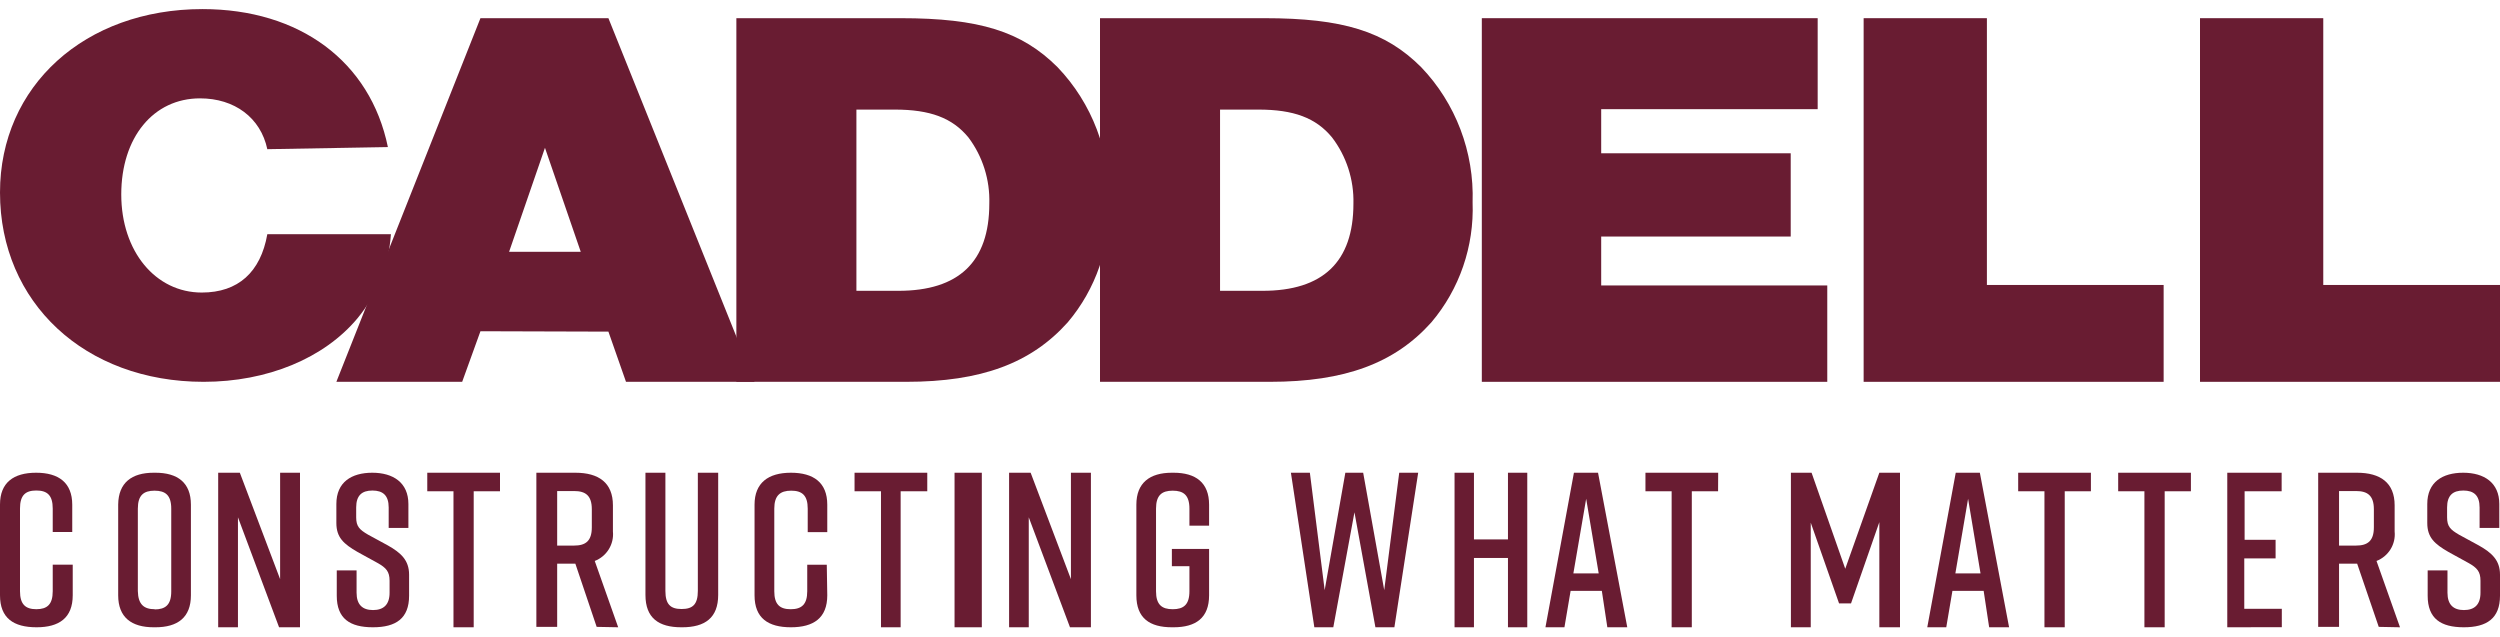
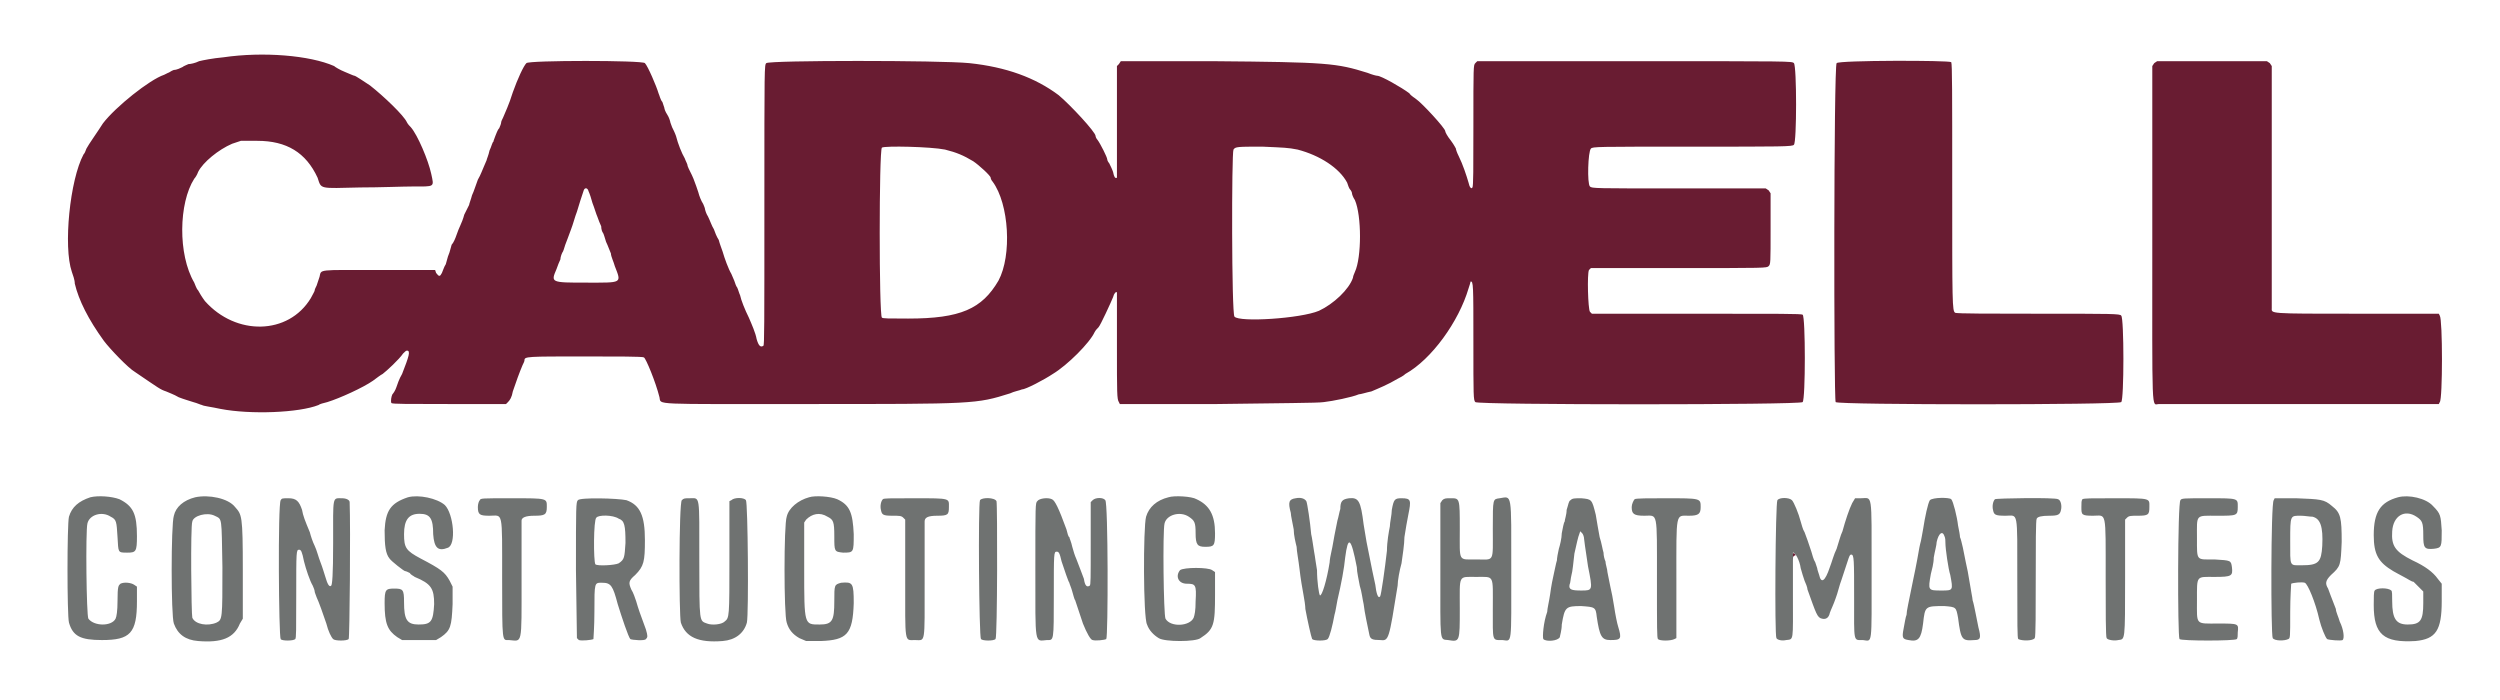
- <svg xmlns="http://www.w3.org/2000/svg" width="275px" height="70px" viewBox="0 0 275 70" version="1.1">
-   <g id="Concept-1" stroke="none" stroke-width="1" fill="none" fill-rule="evenodd">
-     <g id="cdl-concept-1-market-sw" transform="translate(-80, -40)" fill="#691C32" fill-rule="nonzero">
-       <g id="Caddell-logo-maroon" transform="translate(80, 40.33333)">
-         <path d="M29.405,16.077 C28.667,12.61 25.8,10.486 22.003,10.486 C16.868,10.486 13.339,14.788 13.339,21.056 C13.339,27.324 17.114,31.847 22.195,31.847 C26.196,31.847 28.667,29.607 29.405,25.432 L43,25.432 C42.774,28.812 41.492,32.04 39.331,34.67 C35.662,39.077 29.405,41.667 22.399,41.667 C9.338,41.667 0,32.957 0,20.844 C0,9.122 9.338,0.667 22.27,0.667 C32.967,0.667 40.732,6.427 42.668,15.845 L29.405,16.077 Z" id="Path" />
-         <path d="M52.849,36.103 L50.839,41.667 L37,41.667 L52.849,1.667 L66.925,1.667 L83,41.667 L68.86,41.667 L66.925,36.146 L52.849,36.103 Z M59.946,15.925 L56,27.365 L63.882,27.365 L59.946,15.925 Z" id="Shape" />
-         <path d="M81,1.667 L99.092,1.667 C107.705,1.667 112.381,3.111 116.329,7.055 C120.127,11.018 122.171,16.395 121.986,21.936 C122.166,26.761 120.544,31.476 117.448,35.126 C113.426,39.619 107.948,41.667 99.683,41.667 L81,41.667 L81,1.667 Z M98.828,31.656 C105.467,31.656 108.824,28.477 108.824,22.065 C108.905,19.439 108.092,16.865 106.523,14.781 C104.75,12.626 102.301,11.721 98.427,11.721 L94.205,11.721 L94.205,31.656 L98.828,31.656 Z" id="Shape" />
-         <path d="M121,1.667 L139.092,1.667 C147.705,1.667 152.381,3.111 156.329,7.055 C160.127,11.018 162.171,16.395 161.986,21.936 C162.166,26.761 160.544,31.476 157.448,35.126 C153.426,39.619 147.948,41.667 139.683,41.667 L121,41.667 L121,1.667 Z M138.881,31.656 C145.52,31.656 148.877,28.477 148.877,22.065 C148.942,19.432 148.11,16.857 146.523,14.781 C144.75,12.626 142.301,11.721 138.427,11.721 L134.205,11.721 L134.205,31.656 L138.881,31.656 Z" id="Shape" />
-         <polygon id="Path" points="199.944 11.675 176.131 11.675 176.131 16.528 196.978 16.528 196.978 25.686 176.131 25.686 176.131 31.067 201 31.067 201 41.667 163 41.667 163 1.667 199.944 1.667" />
-         <polygon id="Path" points="218.559 31.013 238 31.013 238 41.667 205 41.667 205 1.667 218.559 1.667" />
-         <polygon id="Path" points="255.559 31.013 275 31.013 275 41.667 242 41.667 242 1.667 255.559 1.667" />
-         <path d="M8,65.147 C8,67.646 6.494,68.667 4.027,68.667 L4.027,68.667 C1.495,68.667 0,67.667 0,65.147 L0,55.164 C0,52.753 1.495,51.667 3.973,51.667 L3.973,51.667 C6.441,51.667 7.947,52.753 7.947,55.186 L7.947,58.184 L5.8,58.184 L5.8,55.599 C5.8,54.143 5.191,53.622 3.995,53.622 C2.798,53.622 2.2,54.143 2.2,55.599 L2.2,64.702 C2.2,66.147 2.809,66.679 3.995,66.679 C5.18,66.679 5.8,66.168 5.8,64.702 L5.8,61.78 L8,61.78 L8,65.147 Z" id="Path" />
-         <path d="M16.906,51.667 L17.094,51.667 C19.53,51.667 21,52.752 21,55.182 L21,65.152 C21,67.603 19.53,68.667 17.094,68.667 L16.906,68.667 C14.47,68.667 13,67.582 13,65.152 L13,55.16 C13.031,52.752 14.501,51.667 16.906,51.667 Z M17,66.703 C18.197,66.703 18.837,66.204 18.837,64.729 L18.837,55.616 C18.837,54.14 18.197,53.641 17,53.641 C15.803,53.641 15.163,54.14 15.163,55.616 L15.163,64.685 C15.194,66.182 15.856,66.681 17.031,66.681 L17,66.703 Z" id="Shape" />
-         <polygon id="Path" points="24 68.667 24 51.667 26.382 51.667 30.813 63.374 30.813 51.667 33 51.667 33 68.667 30.698 68.667 26.175 56.571 26.175 68.667" />
-         <path d="M42.755,57.74 L42.755,55.487 C42.755,54.148 42.112,53.626 40.967,53.626 C39.823,53.626 39.18,54.148 39.18,55.487 L39.18,56.575 C39.18,57.576 39.54,57.925 40.488,58.48 L42.668,59.666 C44.095,60.471 45,61.288 45,62.877 L45,65.195 C45,67.698 43.55,68.667 41.022,68.667 L41.022,68.667 C38.493,68.667 37.044,67.72 37.044,65.195 L37.044,62.409 L39.223,62.409 L39.223,64.868 C39.223,66.174 39.866,66.773 41.033,66.773 C42.199,66.773 42.853,66.174 42.853,64.868 L42.853,63.551 C42.853,62.55 42.493,62.126 41.512,61.582 L39.332,60.384 C37.807,59.503 37,58.795 37,57.195 L37,55.106 C37,52.701 38.668,51.667 40.956,51.667 L40.956,51.667 C43.245,51.667 44.924,52.755 44.924,55.106 L44.924,57.74 L42.755,57.74 Z" id="Path" />
-         <polygon id="Path" points="55 53.706 52.107 53.706 52.107 68.667 49.883 68.667 49.883 53.706 47 53.706 47 51.667 55 51.667" />
-         <path d="M65.633,68.622 L63.289,61.672 L61.289,61.672 L61.289,68.622 L59,68.622 L59,51.667 L63.289,51.667 C65.867,51.667 67.422,52.773 67.422,55.253 L67.422,58.13 C67.559,59.535 66.742,60.86 65.422,61.373 L68,68.667 L65.633,68.622 Z M61.289,59.68 L63.156,59.68 C64.422,59.68 65.1,59.171 65.1,57.676 L65.1,55.684 C65.1,54.19 64.422,53.681 63.156,53.681 L61.289,53.681 L61.289,59.68 Z" id="Shape" />
-         <path d="M79,65.111 C79,67.635 77.538,68.667 75.043,68.667 L74.946,68.667 C72.462,68.667 71,67.657 71,65.111 L71,51.667 L73.194,51.667 L73.194,64.661 C73.194,66.153 73.753,66.658 74.978,66.658 C76.204,66.658 76.763,66.153 76.763,64.661 L76.763,51.667 L79,51.667 L79,65.111 Z" id="Path" />
-         <path d="M91,65.152 C91,67.647 89.495,68.667 87,68.667 L87,68.667 C84.505,68.667 83,67.669 83,65.152 L83,55.182 C83,52.784 84.505,51.667 87,51.667 L87,51.667 C89.495,51.667 91,52.752 91,55.182 L91,58.198 L88.849,58.198 L88.849,55.616 C88.849,54.162 88.237,53.641 87.032,53.641 C85.828,53.641 85.172,54.162 85.172,55.616 L85.172,64.707 C85.172,66.15 85.774,66.681 86.978,66.681 C88.183,66.681 88.796,66.15 88.796,64.707 L88.796,61.789 L90.946,61.789 L91,65.152 Z" id="Path" />
-         <polygon id="Path" points="102 53.706 99.07 53.706 99.07 68.667 96.908 68.667 96.908 53.706 94 53.706 94 51.667 102 51.667" />
-         <polygon id="Path" points="105 68.667 105 51.667 108 51.667 108 68.667" />
-         <polygon id="Path" points="111 68.667 111 51.667 113.371 51.667 117.802 63.374 117.802 51.667 120 51.667 120 68.667 117.698 68.667 113.164 56.571 113.164 68.667" />
-         <path d="M133,65.152 C133,67.647 131.53,68.667 129.094,68.667 L128.906,68.667 C126.47,68.667 125,67.669 125,65.152 L125,55.182 C125,52.784 126.47,51.667 128.906,51.667 L129.094,51.667 C131.53,51.667 133,52.752 133,55.182 L133,57.492 L130.837,57.492 L130.837,55.616 C130.837,54.14 130.197,53.641 129,53.641 C127.803,53.641 127.163,54.14 127.163,55.616 L127.163,64.707 C127.163,66.182 127.803,66.681 129,66.681 C130.197,66.681 130.837,66.182 130.837,64.707 L130.837,61.951 L128.906,61.951 L128.906,60.053 L133,60.053 L133,65.152 Z" id="Path" />
-         <polygon id="Path" points="153.382 68.667 151.295 68.667 148.99 56.017 146.663 68.667 144.577 68.667 142 51.667 144.086 51.667 145.714 64.583 147.988 51.667 149.949 51.667 152.265 64.583 153.914 51.667 156 51.667" />
-         <polygon id="Path" points="162.135 51.667 162.135 59.002 165.876 59.002 165.876 51.667 168 51.667 168 68.667 165.876 68.667 165.876 61.043 162.135 61.043 162.135 68.667 160 68.667 160 51.667" />
-         <path d="M176.202,64.661 L172.767,64.661 L172.088,68.667 L170,68.667 L173.132,51.667 L175.784,51.667 L179,68.667 L176.807,68.667 L176.202,64.661 Z M175.857,62.741 L174.479,54.53 L173.07,62.741 L175.857,62.741 Z" id="Shape" />
-         <polygon id="Path" points="188.989 53.706 186.099 53.706 186.099 68.667 183.88 68.667 183.88 53.706 181 53.706 181 51.667 189 51.667" />
-         <polygon id="Path" points="203.614 66.037 202.295 66.037 199.182 57.159 199.182 68.667 197 68.667 197 51.667 199.273 51.667 202.977 62.231 206.727 51.667 209 51.667 209 68.667 206.727 68.667 206.727 57.104" />
-         <path d="M218.202,64.661 L214.767,64.661 L214.088,68.667 L212,68.667 L215.132,51.667 L217.784,51.667 L221,68.667 L218.807,68.667 L218.202,64.661 Z M217.857,62.741 L216.49,54.53 L215.09,62.741 L217.857,62.741 Z" id="Shape" />
-         <polygon id="Path" points="230 53.706 227.12 53.706 227.12 68.667 224.89 68.667 224.89 53.706 222 53.706 222 51.667 230 51.667" />
-         <polygon id="Path" points="241 53.706 238.114 53.706 238.114 68.667 235.886 68.667 235.886 53.706 233 53.706 233 51.667 241 51.667" />
-         <polygon id="Path" points="245 68.667 245 51.667 250.981 51.667 250.981 53.708 246.907 53.708 246.907 59.046 250.315 59.046 250.315 61.088 246.87 61.088 246.87 66.636 251 66.636 251 68.656" />
-         <path d="M261.661,68.622 L259.288,61.672 L257.295,61.672 L257.295,68.622 L255,68.622 L255,51.667 L259.266,51.667 C261.85,51.667 263.41,52.773 263.41,55.253 L263.41,58.13 C263.552,59.533 262.737,60.859 261.416,61.373 L264,68.667 L261.661,68.622 Z M257.295,59.68 L259.166,59.68 C260.436,59.68 261.126,59.171 261.126,57.676 L261.126,55.684 C261.126,54.19 260.436,53.681 259.166,53.681 L257.295,53.681 L257.295,59.68 Z" id="Shape" />
-         <path d="M272.755,57.74 L272.755,55.487 C272.755,54.148 272.112,53.626 270.967,53.626 C269.823,53.626 269.18,54.148 269.18,55.487 L269.18,56.575 C269.18,57.576 269.54,57.925 270.488,58.48 L272.668,59.666 C274.095,60.471 275,61.288 275,62.877 L275,65.195 C275,67.698 273.54,68.667 271.022,68.667 L271.022,68.667 C268.493,68.667 267.044,67.72 267.044,65.195 L267.044,62.409 L269.223,62.409 L269.223,64.868 C269.223,66.174 269.866,66.773 271.033,66.773 C272.199,66.773 272.853,66.174 272.853,64.868 L272.853,63.551 C272.853,62.55 272.493,62.126 271.512,61.582 L269.332,60.384 C267.807,59.503 267,58.795 267,57.195 L267,55.106 C267,52.701 268.668,51.667 270.956,51.667 L270.956,51.667 C273.245,51.667 274.924,52.755 274.924,55.106 L274.924,57.74 L272.755,57.74 Z" id="Path" />
-       </g>
-     </g>
+ <svg xmlns="http://www.w3.org/2000/svg" viewBox="0 0 2574 720" role="img" aria-label="Caddell — Constructing What Matters">
+   <g transform="translate(0 720) scale(1 -1)">
+     <path fill="#691C32" d="M230 661 c-11 -1 -21 -3 -25 -4 -4 -2 -9 -3 -11 -3 -2 -1 -5 -2 -6 -3 -2 -1 -6 -3 -9 -3 -3 -1 -5 -3 -6 -3 0 0 -2 -1 -4 -2 -15 -5 -50 -33 -63 -50 -5 -8 -15 -22 -17 -26 -1 -3 -2 -5 -3 -6 -14 -26 -21 -95 -12 -121 1 -3 3 -8 3 -12 4 -17 14 -37 30 -59 6 -8 25 -28 32 -32 25 -17 26 -18 32 -20 2 -1 8 -3 13 -6 5 -2 12 -4 15 -5 4 -1 8 -3 9 -3 1 -1 10 -2 19 -4 31 -6 81 -4 101 4 1 1 5 2 9 3 13 4 37 15 47 22 4 3 8 6 10 7 4 3 17 15 21 21 2 2 3 3 4 3 4 0 2 -6 -5 -24 -3 -5 -5 -11 -6 -14 -1 -3 -3 -6 -4 -7 -1 -2 -2 -7 -1 -9 1 -1 17 -1 60 -1 l58 0 2 2 c2 2 4 5 5 11 3 9 7 20 10 27 1 2 2 4 2 5 0 4 2 4 63 4 32 0 59 0 60 -1 2 -1 12 -25 16 -41 2 -8 -11 -7 150 -7 175 0 176 0 211 11 4 2 10 3 12 4 4 0 23 10 32 16 15 9 38 32 43 43 1 2 3 4 4 5 2 2 13 26 15 31 1 4 3 6 4 5 0 -1 0 -26 0 -56 0 -48 0 -54 2 -57 l1 -2 100 0 c65 1 104 1 110 2 9 1 29 5 36 8 2 0 8 2 13 3 7 3 17 7 27 13 2 1 6 3 8 5 27 15 55 54 65 88 1 3 2 6 2 7 3 1 3 -3 3 -62 0 -56 0 -60 2 -62 2 -3 335 -3 337 0 3 3 3 88 0 90 -1 1 -24 1 -109 1 l-108 0 -2 2 c-2 3 -3 39 -1 43 l2 2 91 0 c89 0 90 0 92 2 2 2 2 3 2 39 l0 36 -2 3 -3 2 -89 0 c-87 0 -90 0 -92 2 -3 3 -2 36 1 39 2 2 5 2 105 2 92 0 103 0 104 2 3 2 3 81 0 84 -2 2 -3 2 -164 2 l-162 0 -2 -2 c-2 -2 -2 -3 -2 -65 0 -43 0 -62 -1 -63 -1 -2 -3 0 -4 5 -2 7 -6 19 -10 27 -2 4 -3 7 -3 8 0 0 -2 4 -5 8 -4 5 -6 9 -6 10 0 3 -24 29 -30 33 -1 1 -5 3 -7 6 -8 6 -29 18 -33 18 -1 0 -5 1 -10 3 -32 10 -41 11 -159 12 l-95 0 -2 -3 -2 -2 0 -57 c0 -31 0 -57 0 -58 -2 -1 -3 1 -4 6 -1 3 -3 7 -4 9 -1 1 -2 3 -2 4 0 2 -7 16 -10 20 -1 1 -2 3 -2 4 0 4 -26 32 -38 42 -24 18 -54 29 -92 33 -30 3 -206 3 -209 0 -2 -2 -2 -2 -2 -146 0 -127 0 -144 -1 -145 -3 -2 -5 0 -7 7 -1 6 -5 15 -8 22 -4 8 -8 18 -9 23 -1 2 -2 6 -3 8 -1 1 -2 4 -3 7 -1 2 -2 5 -3 7 -3 5 -7 16 -9 23 -1 3 -3 8 -4 12 -2 3 -4 8 -5 11 -2 3 -4 9 -6 13 -2 3 -3 7 -3 7 0 1 -1 4 -2 6 -2 3 -4 8 -5 12 -1 3 -3 9 -5 14 -2 5 -5 10 -6 13 0 2 -2 5 -3 8 -3 5 -7 15 -9 23 -1 3 -3 7 -4 9 -1 3 -2 5 -2 6 0 0 -1 4 -3 7 -2 3 -3 6 -3 7 0 0 -1 3 -2 6 -2 2 -3 7 -4 9 -2 7 -11 28 -14 31 -2 3 -120 3 -122 0 -3 -3 -9 -16 -14 -30 -4 -13 -8 -21 -10 -26 -1 -2 -2 -4 -2 -5 0 -1 -1 -4 -2 -6 -2 -2 -3 -6 -4 -8 -1 -3 -2 -5 -2 -6 -1 0 -2 -5 -4 -9 -1 -5 -3 -9 -3 -10 -1 -2 -2 -5 -3 -7 -1 -2 -3 -8 -6 -13 -2 -5 -4 -12 -6 -16 -1 -4 -3 -9 -3 -10 -1 -2 -3 -6 -5 -10 -1 -4 -3 -9 -4 -11 -1 -2 -3 -7 -4 -10 -1 -3 -3 -8 -5 -10 -1 -3 -2 -8 -3 -10 -1 -2 -2 -7 -3 -10 -2 -3 -3 -7 -4 -9 -2 -4 -3 -4 -6 0 l-1 3 -58 0 c-64 0 -59 1 -61 -7 -1 -3 -2 -6 -3 -9 -1 -2 -2 -4 -2 -5 0 -1 -2 -4 -4 -8 -23 -38 -77 -39 -109 -3 -3 4 -6 9 -7 11 -2 2 -3 6 -4 8 -17 29 -16 82 0 107 1 1 3 4 4 7 5 10 21 23 35 29 l9 3 17 0 c30 0 50 -12 62 -38 4 -12 1 -11 44 -10 20 0 44 1 54 1 23 0 22 -1 19 13 -3 14 -14 40 -21 48 -1 1 -3 3 -4 5 -3 7 -24 27 -38 38 -6 4 -15 10 -16 10 -1 0 -5 2 -10 4 -5 2 -10 5 -11 6 -25 11 -73 15 -114 9z m743 -95 c12 -3 19 -6 29 -12 6 -4 18 -15 18 -17 0 -1 1 -3 2 -4 17 -23 20 -76 6 -102 -17 -29 -39 -39 -93 -39 -20 0 -26 0 -27 1 -3 2 -3 172 0 175 3 2 50 1 65 -2z m363 0 c23 -6 43 -19 51 -34 1 -3 2 -6 3 -7 1 -1 2 -3 2 -4 0 -1 1 -4 3 -7 7 -16 7 -59 0 -74 -1 -2 -2 -5 -2 -6 -4 -12 -20 -27 -35 -34 -19 -8 -82 -12 -87 -6 -3 3 -3 169 -1 172 2 3 4 3 30 3 22 -1 26 -1 36 -3z m-730 -43 c1 -2 3 -8 4 -12 2 -5 4 -12 5 -14 1 -3 3 -8 4 -10 0 -3 1 -6 2 -7 1 -2 2 -6 3 -9 2 -4 4 -10 5 -12 0 -3 3 -9 4 -13 7 -18 8 -17 -29 -17 -37 0 -37 0 -31 14 1 3 3 8 4 10 0 2 1 5 2 7 1 1 2 5 3 8 1 3 4 10 6 16 2 5 4 13 6 18 2 7 5 16 7 22 1 3 4 3 5 -1z M1891 655 c-3 -2 -3 -346 -1 -349 2 -3 291 -3 294 0 3 2 3 87 0 89 -1 2 -9 2 -86 2 -46 0 -84 0 -85 1 -3 2 -3 9 -3 132 0 95 0 124 -1 126 -2 2 -116 2 -118 -1z M2218 655 l-2 -3 0 -172 c0 -193 -1 -176 7 -176 1 0 67 0 145 0 l143 0 1 2 c3 3 3 85 0 89 l-1 2 -84 0 c-93 0 -88 0 -88 6 0 1 0 58 0 126 l0 123 -2 3 -3 2 -56 0 -57 0 -3 -2z M1846 150 c-1 0 -1 -2 -1 -4 0 -3 0 -3 1 -1 0 2 1 3 2 3 1 0 1 1 0 2 -1 0 -2 1 -2 0z" />
+     <path fill="#6F7271" d="M93 208 c-12 -4 -19 -10 -22 -20 -2 -8 -2 -101 0 -109 4 -14 12 -18 34 -18 29 0 36 7 36 40 l0 15 -3 2 c-3 2 -10 3 -14 1 -2 -2 -3 -2 -3 -18 0 -10 -1 -16 -2 -18 -4 -8 -22 -8 -28 0 -2 3 -3 90 -1 98 2 9 15 13 24 7 6 -3 6 -5 7 -21 1 -16 0 -16 10 -16 9 0 10 1 10 17 0 23 -4 31 -18 38 -8 3 -22 4 -30 2z M201 208 c-12 -3 -20 -10 -22 -19 -3 -9 -3 -103 0 -111 4 -11 12 -17 25 -18 24 -2 37 3 43 18 l3 5 0 50 c0 57 -1 57 -8 65 -7 9 -27 13 -41 10z m20 -19 c8 -4 7 0 8 -53 0 -53 0 -54 -6 -57 -9 -4 -22 -2 -25 5 -1 3 -2 94 0 99 1 6 15 10 23 6z M420 208 c-18 -6 -23 -14 -24 -34 0 -16 1 -24 5 -29 2 -3 15 -13 16 -13 1 0 3 -1 5 -2 1 -2 4 -3 5 -4 17 -7 20 -12 20 -28 -1 -18 -3 -21 -16 -21 -12 0 -15 5 -15 23 0 13 -1 14 -10 14 -9 0 -10 -1 -10 -15 0 -21 3 -28 13 -35 l5 -3 18 0 17 0 5 3 c10 7 11 11 12 34 l0 18 -3 6 c-5 9 -9 12 -30 23 -15 8 -17 11 -17 25 0 15 5 21 16 21 11 0 14 -5 14 -21 1 -14 5 -18 15 -14 9 3 6 35 -3 44 -8 7 -27 11 -38 8z M833 208 c-11 -3 -21 -11 -23 -20 -3 -8 -3 -101 0 -109 2 -7 6 -12 13 -16 l7 -3 15 0 c27 1 33 7 34 39 0 21 -1 22 -13 21 -7 -2 -7 -2 -7 -19 0 -20 -2 -24 -15 -24 -16 0 -16 -1 -16 57 l0 48 2 3 c6 6 14 8 22 3 6 -3 7 -5 7 -20 0 -16 0 -16 9 -17 11 0 11 0 11 19 -1 22 -4 30 -17 36 -7 3 -23 4 -29 2z M1203 208 c-12 -3 -20 -10 -23 -20 -3 -11 -3 -104 1 -111 2 -6 7 -11 12 -14 6 -4 38 -4 43 0 14 9 15 14 15 45 l0 23 -3 2 c-4 3 -29 3 -33 0 -5 -6 -2 -14 7 -14 9 0 10 -1 9 -18 0 -10 -1 -14 -2 -17 -4 -9 -24 -10 -29 -1 -2 4 -3 90 -1 98 2 9 16 13 25 7 6 -4 7 -6 7 -17 0 -12 2 -14 10 -14 9 0 10 1 10 14 0 19 -6 29 -19 35 -5 3 -23 4 -29 2z M2469 208 c-18 -5 -25 -15 -25 -39 0 -20 5 -28 20 -37 2 -1 7 -4 11 -6 4 -2 8 -5 10 -5 1 -1 4 -4 6 -6 l4 -4 0 -12 c0 -18 -3 -22 -16 -22 -12 0 -16 6 -16 24 0 6 0 11 -1 11 -3 3 -15 3 -17 0 -1 -1 -1 -7 -1 -15 0 -30 10 -39 43 -37 21 2 27 11 27 41 l0 18 -4 5 c-5 7 -13 13 -26 19 -18 9 -22 15 -21 30 1 16 13 23 25 15 6 -4 7 -6 7 -19 0 -13 1 -15 11 -14 8 1 8 2 8 19 -1 15 -1 17 -9 25 -7 8 -25 12 -36 9z M1334 207 c-7 -1 -8 -4 -5 -15 0 -3 2 -11 3 -17 0 -6 2 -14 3 -18 0 -4 2 -14 3 -23 1 -9 3 -21 4 -26 1 -5 2 -12 2 -15 2 -11 6 -29 7 -31 2 -2 14 -2 16 0 2 2 5 14 7 25 1 3 2 10 3 15 4 17 7 33 8 44 3 23 6 21 12 -10 0 -5 2 -13 3 -19 2 -6 3 -15 4 -19 1 -9 4 -22 6 -32 1 -4 3 -5 11 -5 9 -1 9 0 18 56 0 5 2 16 4 23 1 7 3 20 3 27 1 7 3 18 4 23 3 15 3 17 -7 17 -7 0 -8 -1 -10 -12 0 -5 -2 -13 -2 -17 -1 -5 -3 -16 -3 -25 -2 -18 -6 -46 -7 -47 -2 -3 -4 3 -5 12 -1 4 -2 10 -3 14 -1 4 -2 11 -3 15 -1 4 -2 11 -3 15 -1 5 -2 13 -3 18 -3 24 -5 28 -15 27 -7 -1 -9 -3 -9 -11 -1 -3 -2 -9 -3 -12 -1 -4 -2 -11 -3 -15 -1 -5 -2 -12 -3 -16 -1 -4 -2 -10 -2 -12 -3 -19 -8 -35 -10 -34 -1 1 -3 14 -3 26 -1 5 -2 14 -3 19 -1 6 -2 14 -3 18 -1 12 -4 32 -5 34 -2 3 -6 4 -11 3z M1544 207 c-7 -1 -7 0 -7 -31 0 -36 2 -32 -17 -32 -19 0 -17 -3 -17 31 0 33 0 32 -10 32 -4 0 -6 0 -8 -2 l-2 -3 0 -68 c0 -77 -1 -72 8 -73 12 -2 12 -2 12 32 0 36 -2 33 17 33 19 0 17 3 17 -33 0 -34 -1 -32 10 -32 10 -1 9 -7 9 73 0 80 1 75 -12 73z M289 205 c-3 -4 -2 -141 0 -143 1 -2 13 -2 15 0 1 1 1 9 1 45 0 46 0 47 3 47 2 0 3 -2 5 -12 2 -8 6 -20 9 -25 1 -2 2 -5 2 -6 0 -1 1 -3 2 -6 2 -4 7 -18 10 -27 2 -8 5 -14 7 -16 2 -2 14 -2 16 0 1 1 2 115 1 141 0 2 -3 4 -8 4 -10 0 -9 3 -9 -46 0 -34 -1 -43 -2 -44 -2 -2 -4 2 -6 9 -1 3 -3 10 -5 15 -2 5 -4 13 -6 17 -2 4 -4 10 -5 14 -5 12 -7 17 -8 23 -3 9 -6 12 -14 12 -6 0 -7 0 -8 -2z M494 205 c-1 -1 -2 -4 -2 -7 0 -8 2 -9 12 -9 14 0 13 7 13 -64 0 -68 0 -64 7 -64 14 -1 13 -7 13 62 0 33 0 60 0 61 0 3 4 5 13 5 11 0 13 1 13 9 0 9 1 9 -36 9 -32 0 -32 0 -33 -2z M595 205 c-2 -2 -2 -6 -2 -72 l1 -70 2 -2 c3 -1 13 0 15 1 0 1 1 13 1 28 0 31 0 30 8 30 9 0 11 -3 16 -22 4 -13 11 -34 13 -36 2 -1 15 -2 16 0 2 2 2 3 0 10 -6 16 -8 22 -10 29 -1 3 -3 9 -5 12 -3 7 -3 9 4 15 9 9 10 14 10 36 0 25 -5 36 -19 41 -9 2 -48 3 -50 0z m42 -19 c6 -2 7 -7 7 -25 -1 -15 -1 -17 -7 -21 -4 -2 -22 -3 -24 -1 -2 3 -2 46 1 48 2 3 17 3 23 -1z M702 205 c-3 -3 -3 -118 -1 -126 5 -15 18 -21 43 -19 13 1 22 8 25 19 2 9 1 124 -1 126 -2 3 -12 3 -15 0 l-2 -1 0 -58 c0 -62 0 -62 -5 -66 -3 -3 -13 -4 -18 -2 -8 3 -8 0 -8 66 0 68 1 63 -10 63 -5 0 -6 0 -8 -2z M909 206 c-2 -2 -3 -7 -2 -11 1 -5 2 -6 12 -6 7 0 9 0 11 -2 l2 -2 0 -60 c0 -69 -1 -64 10 -64 11 0 10 -6 10 61 0 32 0 60 0 61 0 4 3 6 13 6 11 0 12 1 12 9 0 9 2 9 -35 9 -27 0 -32 0 -33 -1z M1009 205 c-2 -4 -1 -141 1 -143 2 -2 13 -2 15 0 2 2 2 139 1 142 -2 4 -15 4 -17 1z M1068 204 c-2 -2 -2 -3 -2 -70 0 -80 -1 -74 12 -73 7 0 7 -2 7 46 0 44 0 45 3 45 2 0 3 -1 5 -10 3 -9 7 -21 8 -22 0 -1 2 -5 3 -9 1 -3 2 -8 3 -9 1 -3 2 -6 8 -24 4 -10 8 -17 10 -17 3 -1 12 0 14 1 2 2 2 141 -1 143 -2 3 -10 3 -13 0 l-2 -2 0 -42 c0 -38 0 -43 -1 -44 -3 -2 -5 0 -6 7 -2 5 -4 11 -8 21 -1 2 -3 8 -4 12 -1 5 -3 9 -3 10 -1 0 -2 4 -3 8 -8 22 -12 30 -15 31 -4 2 -13 1 -15 -2z M1617 205 c-2 -1 -2 -4 -4 -10 0 -5 -2 -10 -2 -12 -1 -1 -2 -7 -3 -12 0 -5 -2 -13 -3 -16 -1 -4 -2 -10 -2 -12 -1 -3 -2 -9 -3 -13 -1 -4 -3 -14 -4 -22 -1 -7 -3 -15 -3 -18 -4 -11 -5 -26 -4 -28 3 -3 15 -2 17 2 0 1 2 7 2 13 3 18 4 19 20 19 14 -1 15 -1 16 -11 3 -20 5 -24 14 -24 11 0 12 1 8 14 -1 3 -3 13 -4 20 -1 7 -3 17 -4 21 -1 4 -2 11 -3 15 0 3 -2 8 -2 11 -1 2 -2 6 -2 9 -1 3 -2 10 -4 16 -1 6 -3 16 -4 23 -4 16 -4 16 -15 17 -7 0 -9 0 -11 -2z m14 -40 c1 -9 3 -20 4 -28 5 -25 5 -25 -7 -25 -10 0 -13 1 -12 6 1 2 1 6 2 10 1 3 2 13 3 22 2 9 4 18 5 20 l1 3 2 -2 c1 -1 2 -4 2 -6z M1683 206 c-1 -1 -3 -5 -3 -8 0 -7 2 -9 13 -9 14 0 13 6 13 -65 0 -53 0 -60 1 -62 2 -2 13 -2 17 0 l2 1 0 60 c0 71 -1 66 13 66 10 0 12 2 12 9 0 9 0 9 -36 9 -17 0 -31 0 -32 -1z M1830 205 c-2 -3 -3 -139 -1 -142 1 -2 6 -3 10 -2 8 1 7 -2 7 46 0 24 0 43 0 44 2 1 7 -8 8 -16 1 -4 3 -10 4 -13 1 -2 3 -7 3 -9 9 -25 10 -29 15 -30 4 -1 7 1 8 6 1 3 4 9 6 15 2 5 4 14 6 19 8 24 8 26 10 26 3 0 3 -5 3 -45 0 -46 -1 -43 9 -43 10 -1 9 -8 9 72 0 82 1 74 -11 74 l-6 0 -3 -5 c-3 -6 -7 -18 -10 -29 -2 -4 -4 -12 -6 -18 -3 -6 -5 -14 -7 -19 -5 -15 -9 -17 -11 -8 -1 3 -2 6 -2 7 0 0 -1 3 -2 6 -2 3 -3 8 -4 11 -3 9 -5 15 -7 20 -2 3 -3 8 -4 11 -2 8 -7 20 -9 22 -3 3 -13 3 -15 0z M1987 205 c-2 -3 -5 -17 -7 -30 -1 -5 -2 -12 -3 -15 -1 -4 -2 -11 -3 -16 -1 -6 -3 -15 -4 -20 -5 -25 -7 -33 -7 -37 -1 -2 -2 -9 -3 -14 -2 -10 -1 -11 5 -12 10 -2 13 1 15 17 2 18 2 18 22 18 12 -1 12 -1 14 -12 3 -23 4 -24 17 -23 6 0 7 2 4 13 -1 4 -2 11 -3 15 -1 5 -2 10 -3 13 0 2 -2 11 -3 18 -1 7 -3 17 -4 21 -1 4 -2 11 -3 15 -1 4 -2 9 -3 11 0 2 -1 7 -2 12 -1 9 -5 25 -7 27 -2 2 -19 2 -22 -1z m15 -37 c1 -2 1 -5 1 -7 0 -6 3 -27 5 -33 3 -16 3 -16 -9 -16 -14 0 -14 0 -11 17 1 4 3 11 3 17 1 6 3 13 3 16 2 9 6 12 8 6z M2054 206 c-2 -2 -3 -7 -2 -11 1 -5 2 -6 13 -6 13 0 12 7 12 -65 0 -47 0 -61 1 -62 4 -2 15 -2 17 1 1 1 1 29 1 62 0 33 0 60 1 61 1 2 5 3 13 3 9 0 11 1 12 6 1 4 0 10 -3 11 -3 2 -64 1 -65 0z M2144 206 c-1 -2 -1 -3 -1 -8 0 -8 0 -9 12 -9 14 0 13 7 13 -64 0 -33 0 -61 1 -62 1 -2 8 -3 12 -2 7 1 7 -2 7 64 l0 60 2 2 c2 2 4 2 11 2 11 0 12 1 12 9 0 9 2 9 -35 9 -26 0 -32 0 -34 -1z M2245 205 c-3 -2 -3 -140 -1 -143 2 -2 57 -2 59 0 1 1 1 4 1 7 1 9 1 9 -20 9 -24 0 -22 -2 -22 24 0 26 -1 24 18 24 18 0 19 1 18 10 -1 7 -1 7 -18 8 -19 0 -18 -2 -18 22 0 25 -2 23 21 23 20 0 21 0 21 9 0 9 1 9 -30 9 -26 0 -28 0 -29 -2z M2341 205 c-3 -3 -3 -139 -1 -142 2 -3 12 -3 16 -1 2 1 2 1 2 28 0 15 1 28 1 29 2 1 11 2 14 1 3 -1 11 -20 15 -38 2 -8 6 -18 8 -20 2 -1 14 -2 16 -1 2 2 1 11 -3 19 -1 4 -4 10 -4 13 -5 13 -7 18 -8 21 -3 5 -3 8 3 14 10 9 10 10 11 34 0 25 -1 30 -10 37 -8 7 -12 7 -37 8 l-22 0 -1 -2z m40 -17 c8 -2 11 -10 10 -30 -1 -17 -4 -20 -21 -20 -13 0 -12 -2 -12 25 0 27 0 26 11 26 4 0 9 -1 12 -1z" />
  </g>
</svg>
